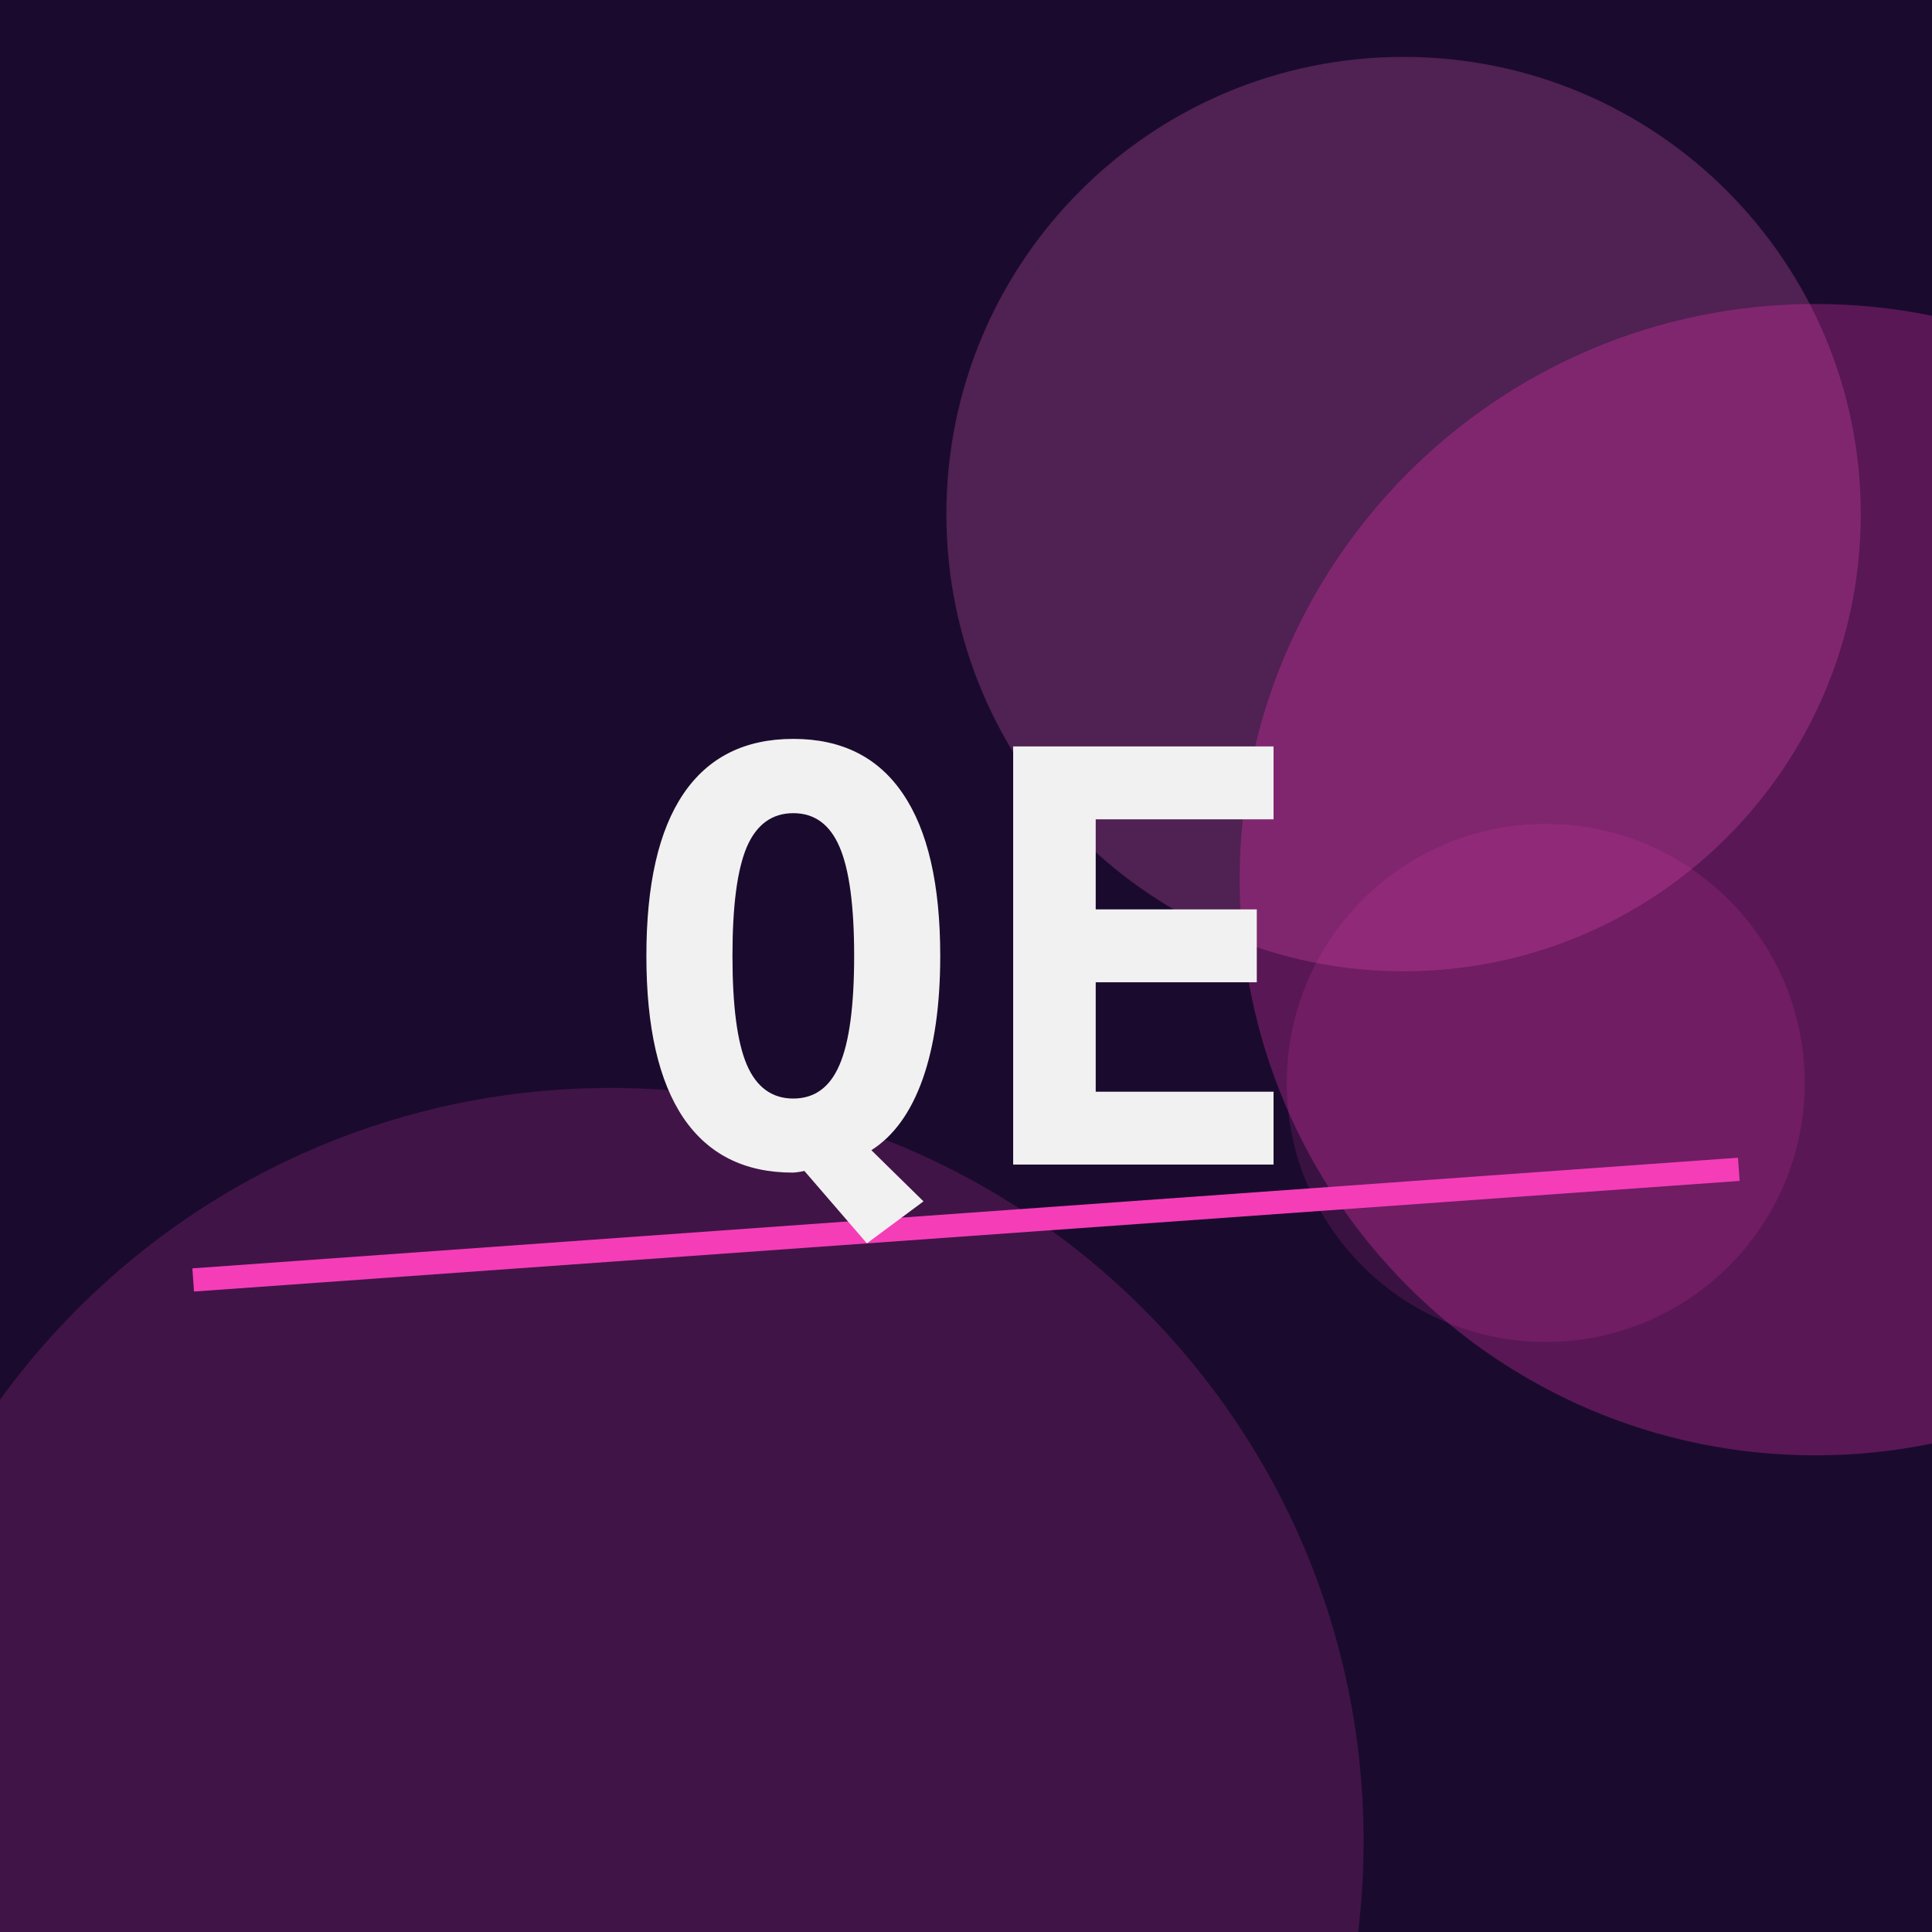
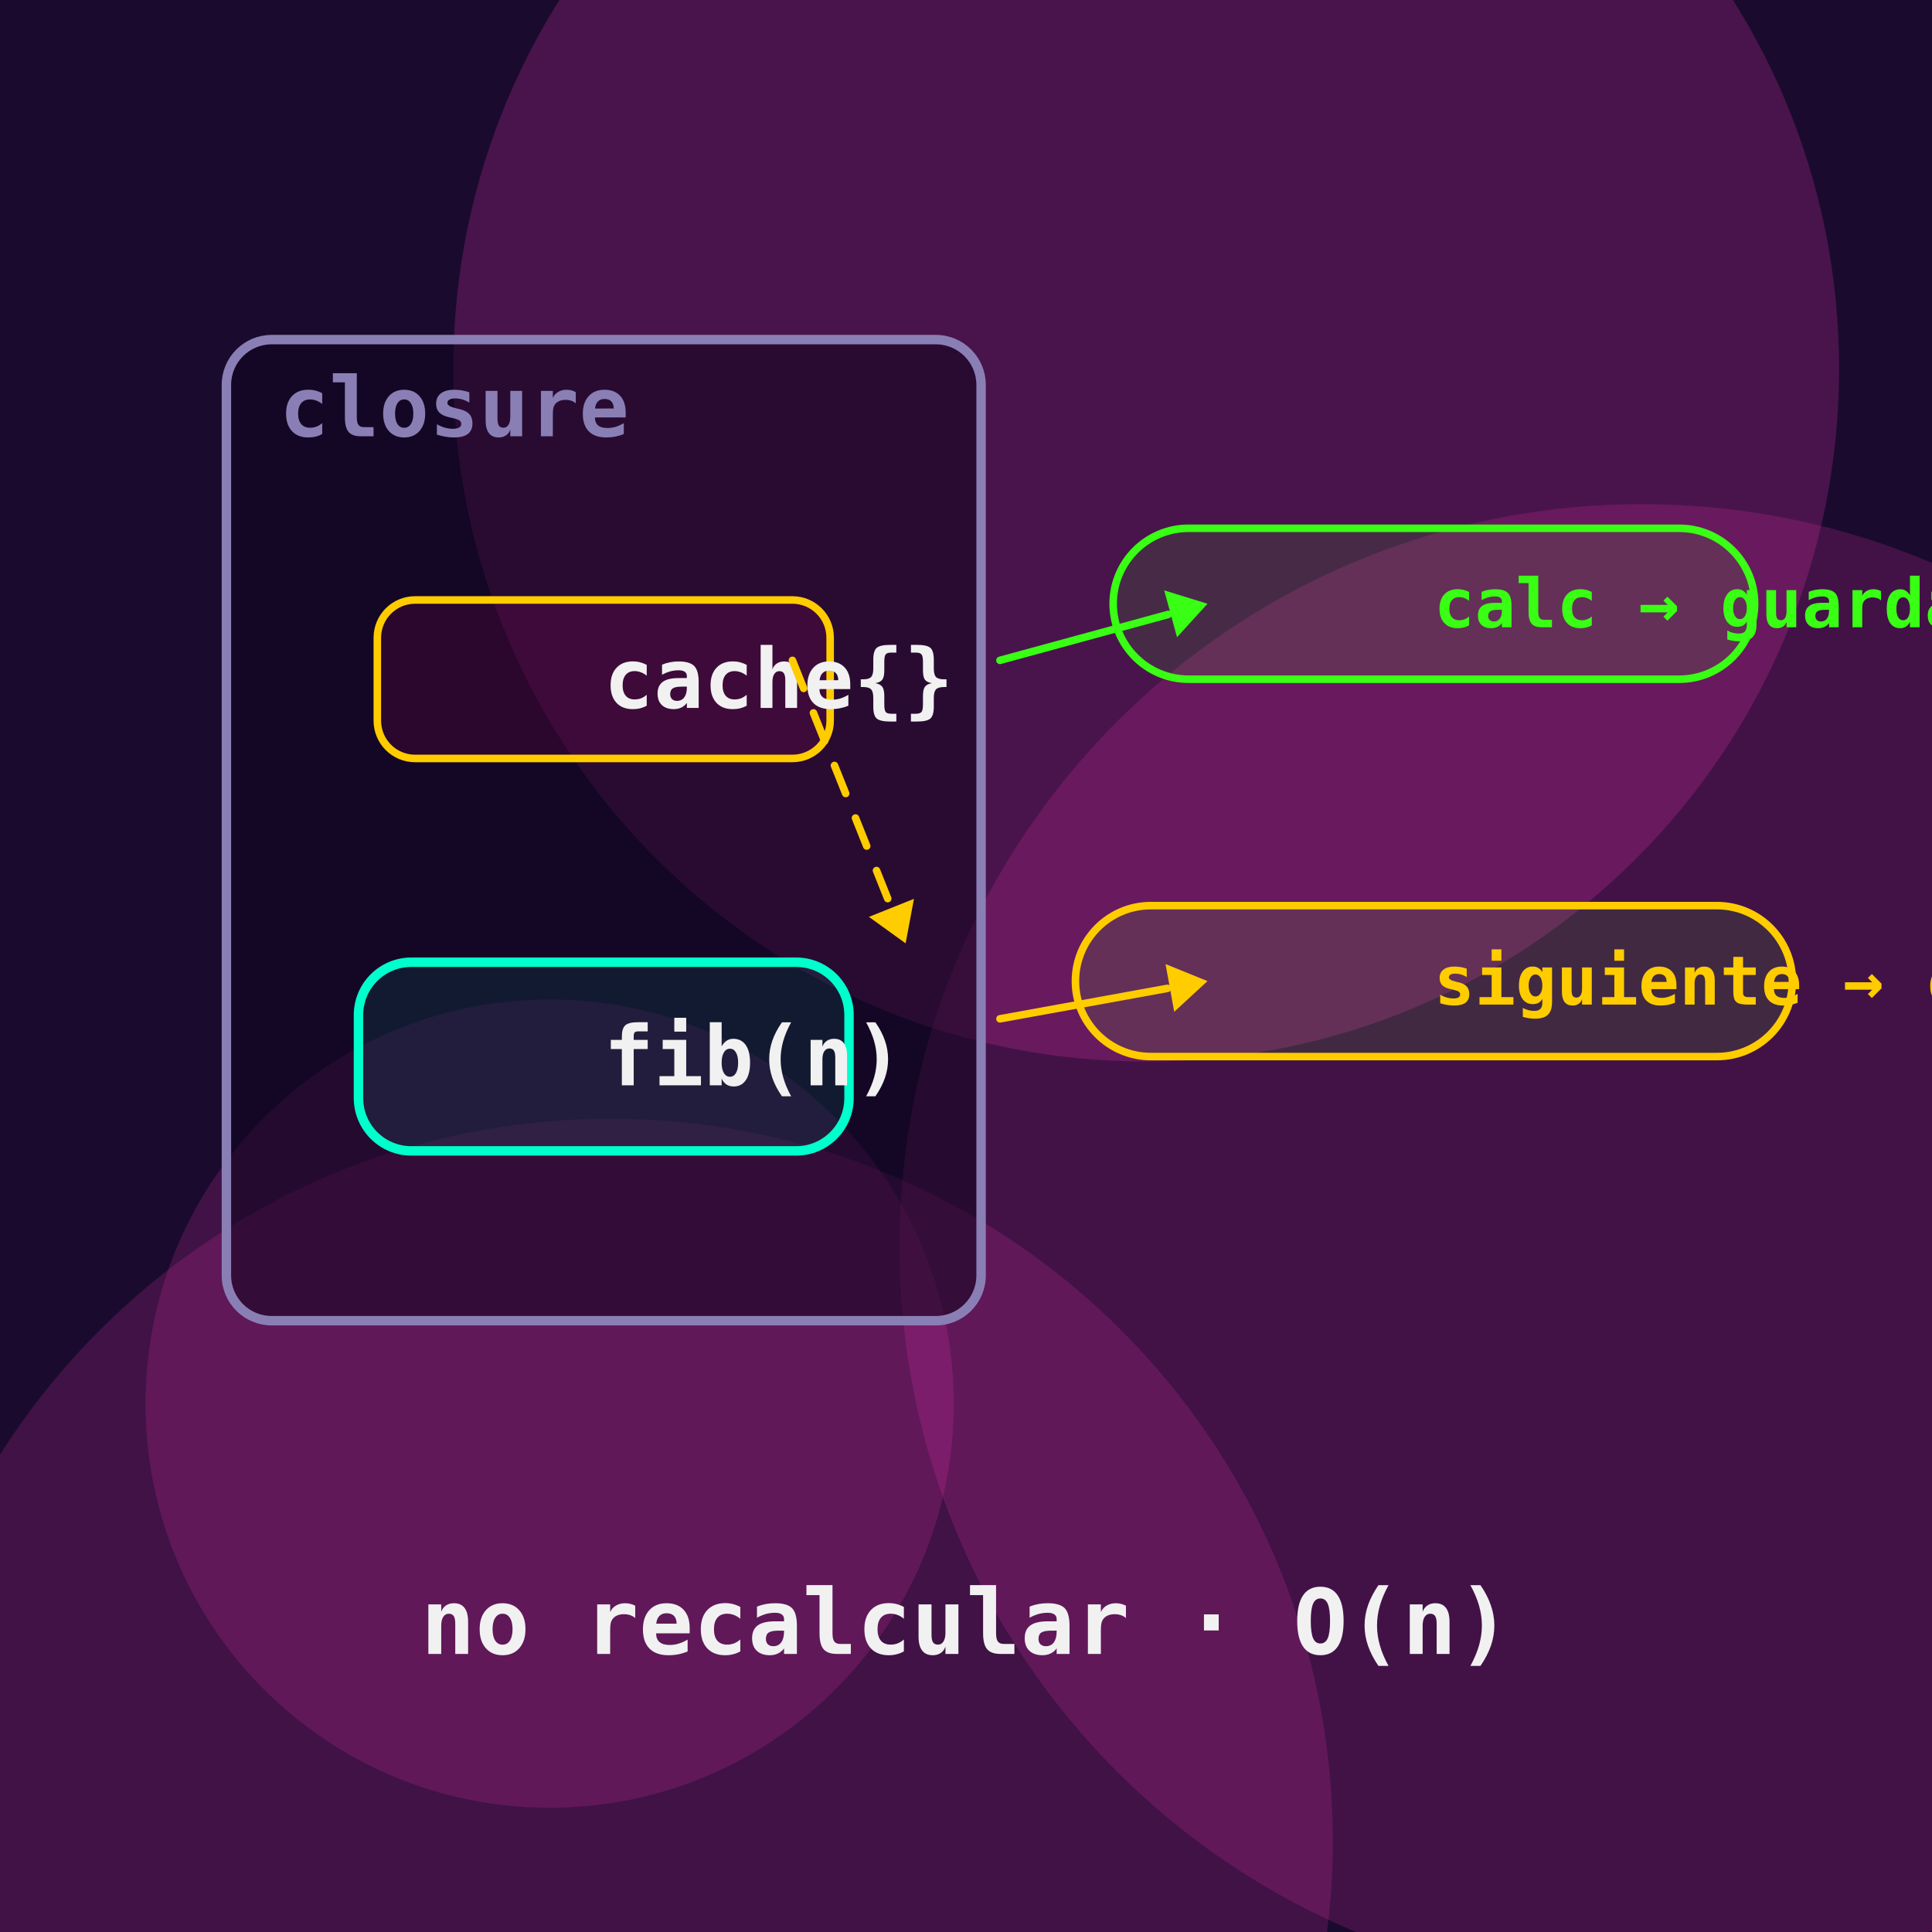
- <svg xmlns="http://www.w3.org/2000/svg" viewBox="0 0 128 128" width="128" height="128" role="img" aria-label="¿Qué es la memoización con closure?">
-   <rect width="128" height="128" fill="#1a0b2e" />
-   <circle cx="40.44" cy="121.98" r="49.90" fill="hsl(320 90% 60%)" fill-opacity="0.18" />
-   <circle cx="92.99" cy="34.06" r="30.29" fill="hsl(320 90% 68%)" fill-opacity="0.25" />
-   <circle cx="120.27" cy="58.28" r="38.14" fill="hsl(320 90% 58%)" fill-opacity="0.29" />
-   <circle cx="102.41" cy="71.75" r="17.16" fill="hsl(320 90% 61%)" fill-opacity="0.15" />
-   <line x1="12.80" y1="84.80" x2="115.20" y2="77.47" stroke="hsl(320 90% 60%)" stroke-width="1.54" />
-   <text x="64" y="64" text-anchor="middle" dominant-baseline="central" font-family="ui-monospace, monospace" font-size="38" font-weight="700" fill="#f1f1f1">QE</text>
+ <svg xmlns="http://www.w3.org/2000/svg" viewBox="0 0 512 512" width="512" height="512" role="img" aria-label="¿Qué es la memoización con closure?">
+   <rect x="0" y="0" width="512" height="512" fill="#1a0b2e" />
+   <ellipse cx="161.76" cy="487.91" rx="191.44" ry="191.44" fill="hsl(320 90% 58% / 0.176)" />
+   <ellipse cx="145.66" cy="371.98" rx="107.1" ry="107.1" fill="hsl(320 90% 58% / 0.179)" />
+   <ellipse cx="435.15" cy="330.37" rx="196.76" ry="196.76" fill="hsl(320 90% 58% / 0.186)" />
+   <ellipse cx="303.75" cy="97.7" rx="183.62" ry="183.62" fill="hsl(320 90% 58% / 0.22)" />
+   <rect x="60" y="90" width="200" height="260" rx="12" fill="rgba(15, 5, 29, 0.55)" stroke="#8a7fb5" stroke-width="2.5" />
+   <text x="74" y="108" text-anchor="start" dominant-baseline="central" font-family="ui-monospace, SFMono-Regular, Menlo, monospace" font-size="22" font-weight="700" fill="#8a7fb5">closure</text>
+   <rect x="100" y="159" width="120" height="42" rx="10" fill="rgba(255, 0, 127, 0.1)" stroke="#ffcc00" stroke-width="2" />
+   <text x="160" y="180" text-anchor="center" dominant-baseline="central" font-family="ui-monospace, SFMono-Regular, Menlo, monospace" font-size="22" font-weight="700" fill="#f1f1f1">cache{}</text>
+   <rect x="95" y="255" width="130" height="50" rx="14" fill="rgba(0, 255, 204, 0.08)" stroke="#00ffcc" stroke-width="2.5" />
+   <text x="160" y="280" text-anchor="center" dominant-baseline="central" font-family="ui-monospace, SFMono-Regular, Menlo, monospace" font-size="22" font-weight="700" fill="#f1f1f1">fib(n)</text>
+   <line x1="210" y1="175" x2="235.99" y2="239.97" stroke="#ffcc00" stroke-width="2" stroke-linecap="round" stroke-dasharray="8 7" />
+   <polygon points="240,250 230.27,242.98 242.21,238.2" fill="#ffcc00" />
+   <rect x="295" y="140" width="170" height="40" rx="20" fill="rgba(57, 255, 20, 0.1)" stroke="#39ff14" stroke-width="2" />
+   <text x="380" y="160" text-anchor="center" dominant-baseline="central" font-family="ui-monospace, SFMono-Regular, Menlo, monospace" font-size="18" font-weight="700" fill="#39ff14">calc → guarda</text>
+   <rect x="285" y="240" width="190" height="40" rx="20" fill="rgba(57, 255, 20, 0.1)" stroke="#ffcc00" stroke-width="2" />
+   <text x="380" y="260" text-anchor="center" dominant-baseline="central" font-family="ui-monospace, SFMono-Regular, Menlo, monospace" font-size="18" font-weight="700" fill="#ffcc00">siguiente → cache</text>
+   <line x1="265" y1="175" x2="309.58" y2="162.84" stroke="#39ff14" stroke-width="2" stroke-linecap="round" />
+   <polygon points="320,160 311.92,168.87 308.53,156.46" fill="#39ff14" />
+   <line x1="265" y1="270" x2="309.37" y2="261.93" stroke="#ffcc00" stroke-width="2" stroke-linecap="round" />
+   <polygon points="320,260 311.18,268.14 308.88,255.49" fill="#ffcc00" />
+   <text x="256" y="430" text-anchor="middle" dominant-baseline="central" font-family="ui-monospace, SFMono-Regular, Menlo, monospace" font-size="24" font-weight="700" fill="#f1f1f1">no recalcular · O(n)</text>
</svg>
